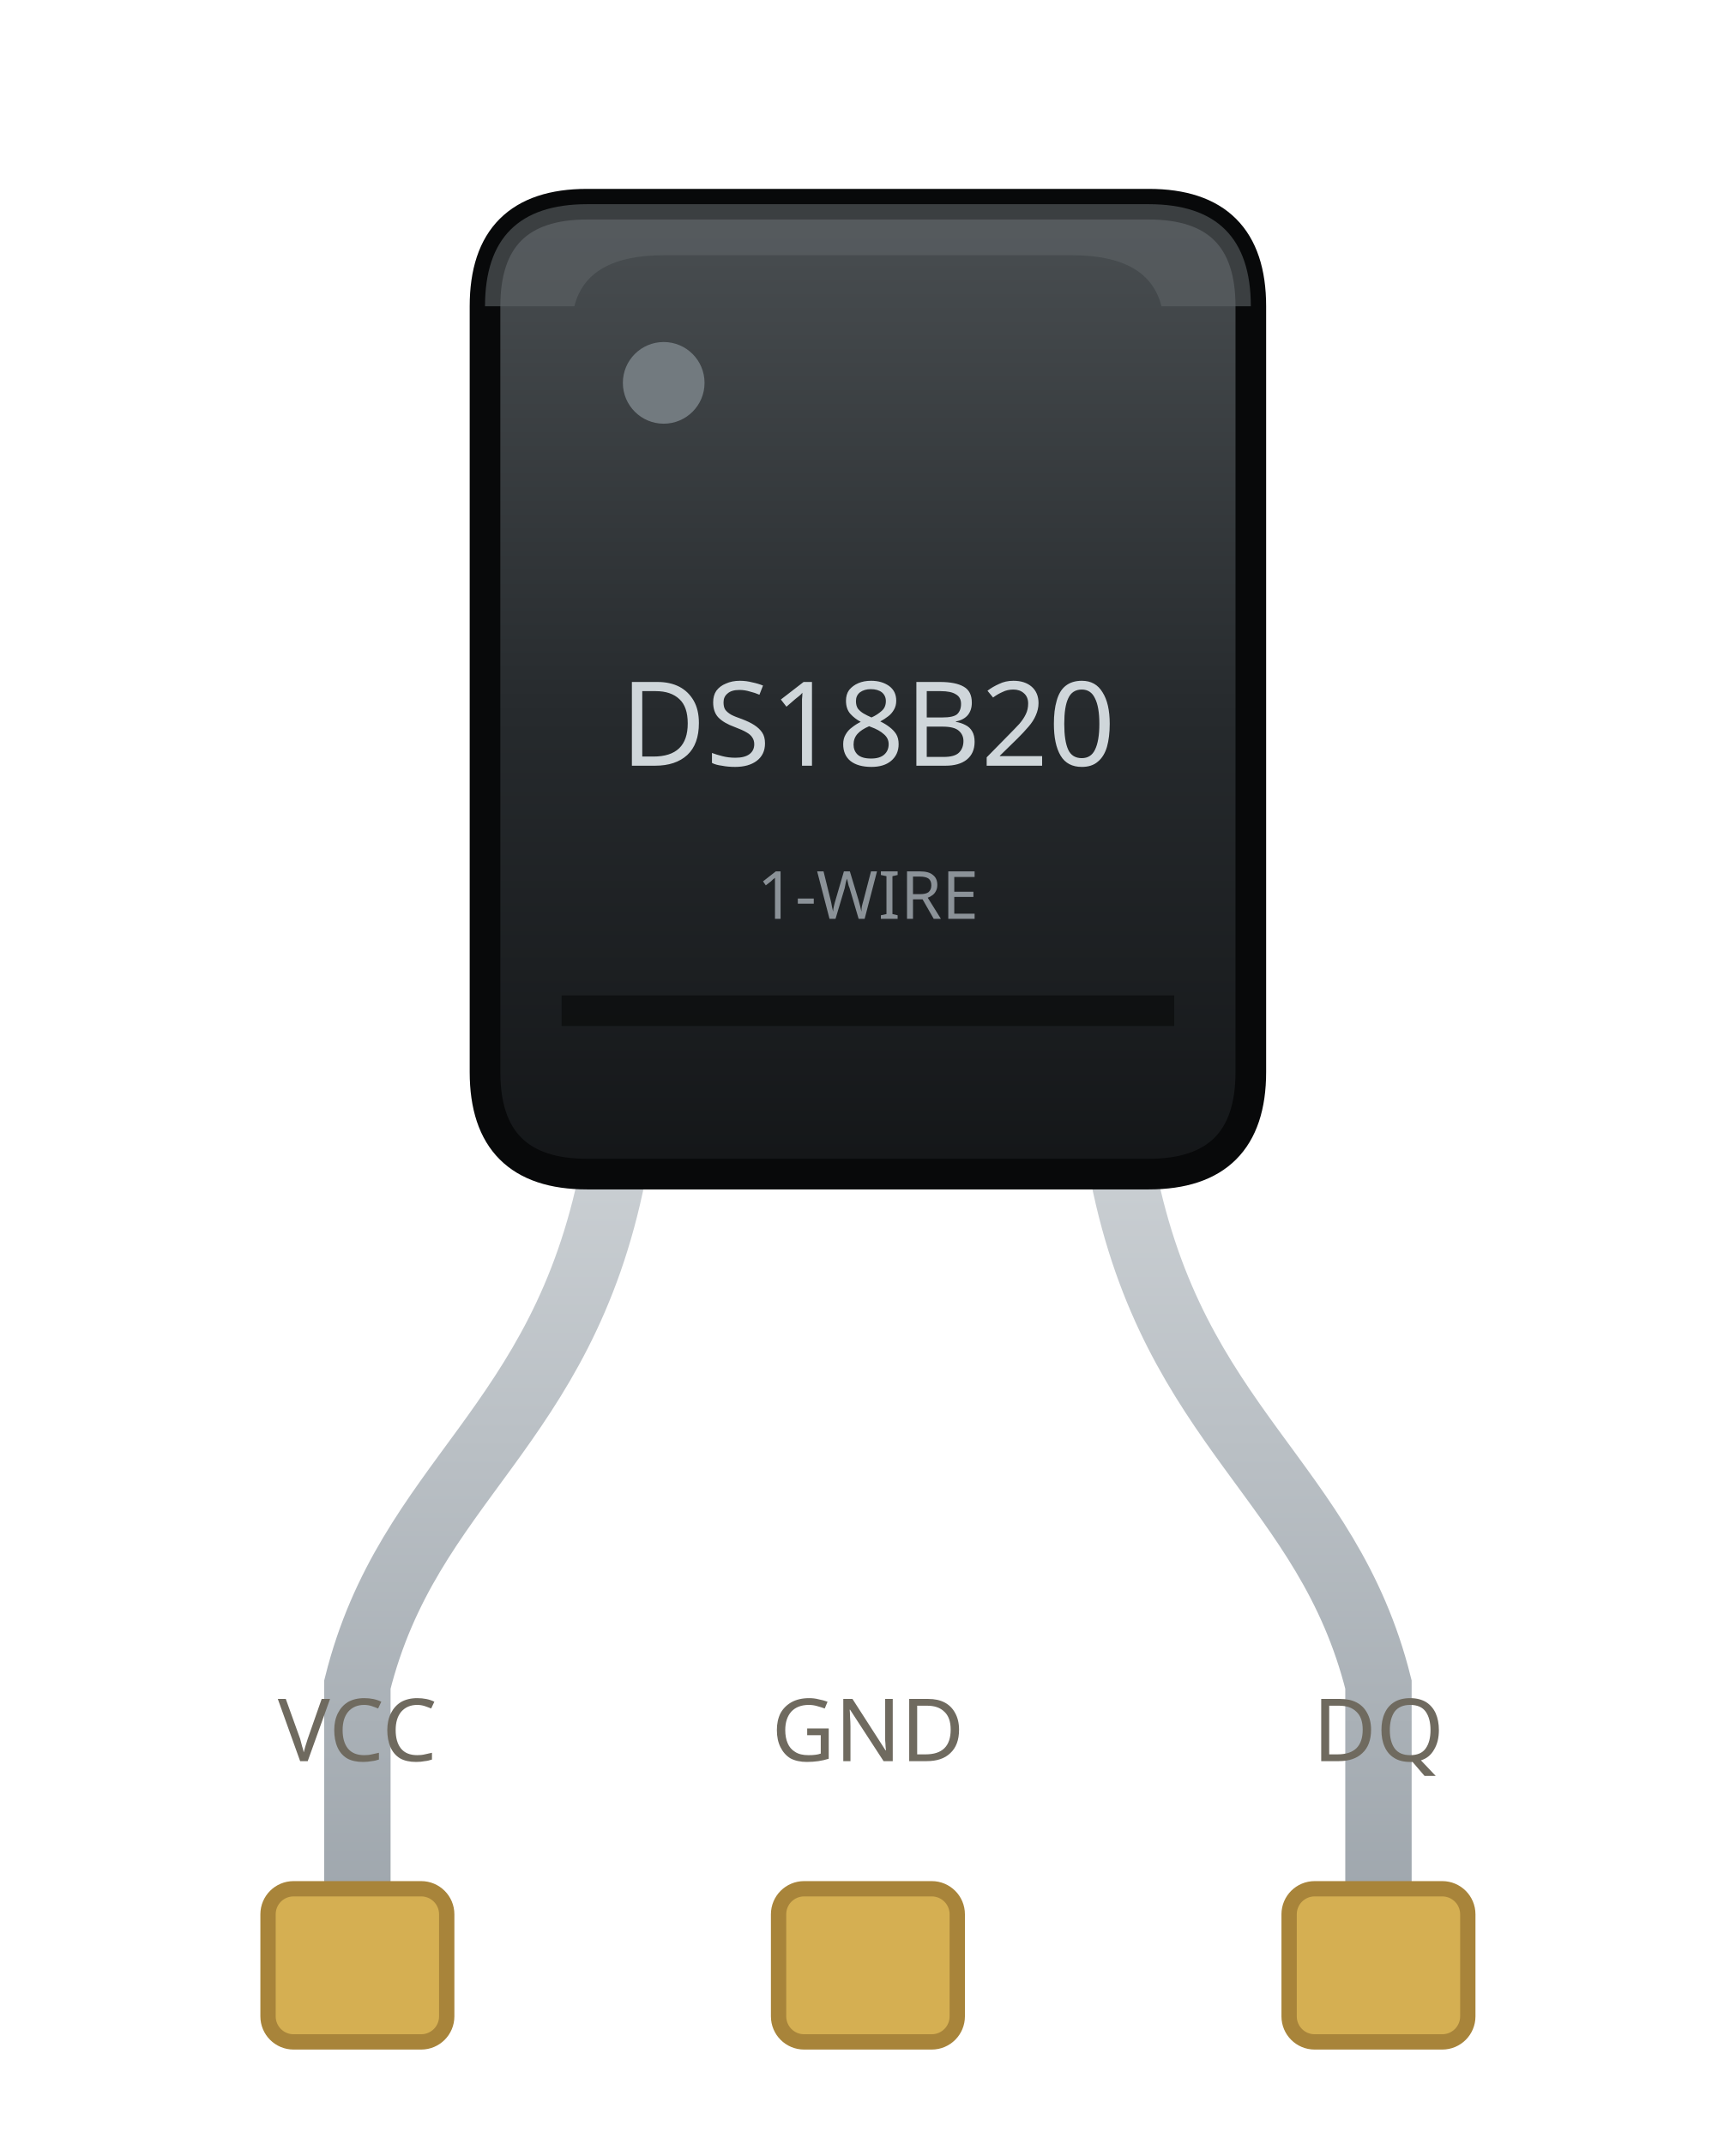
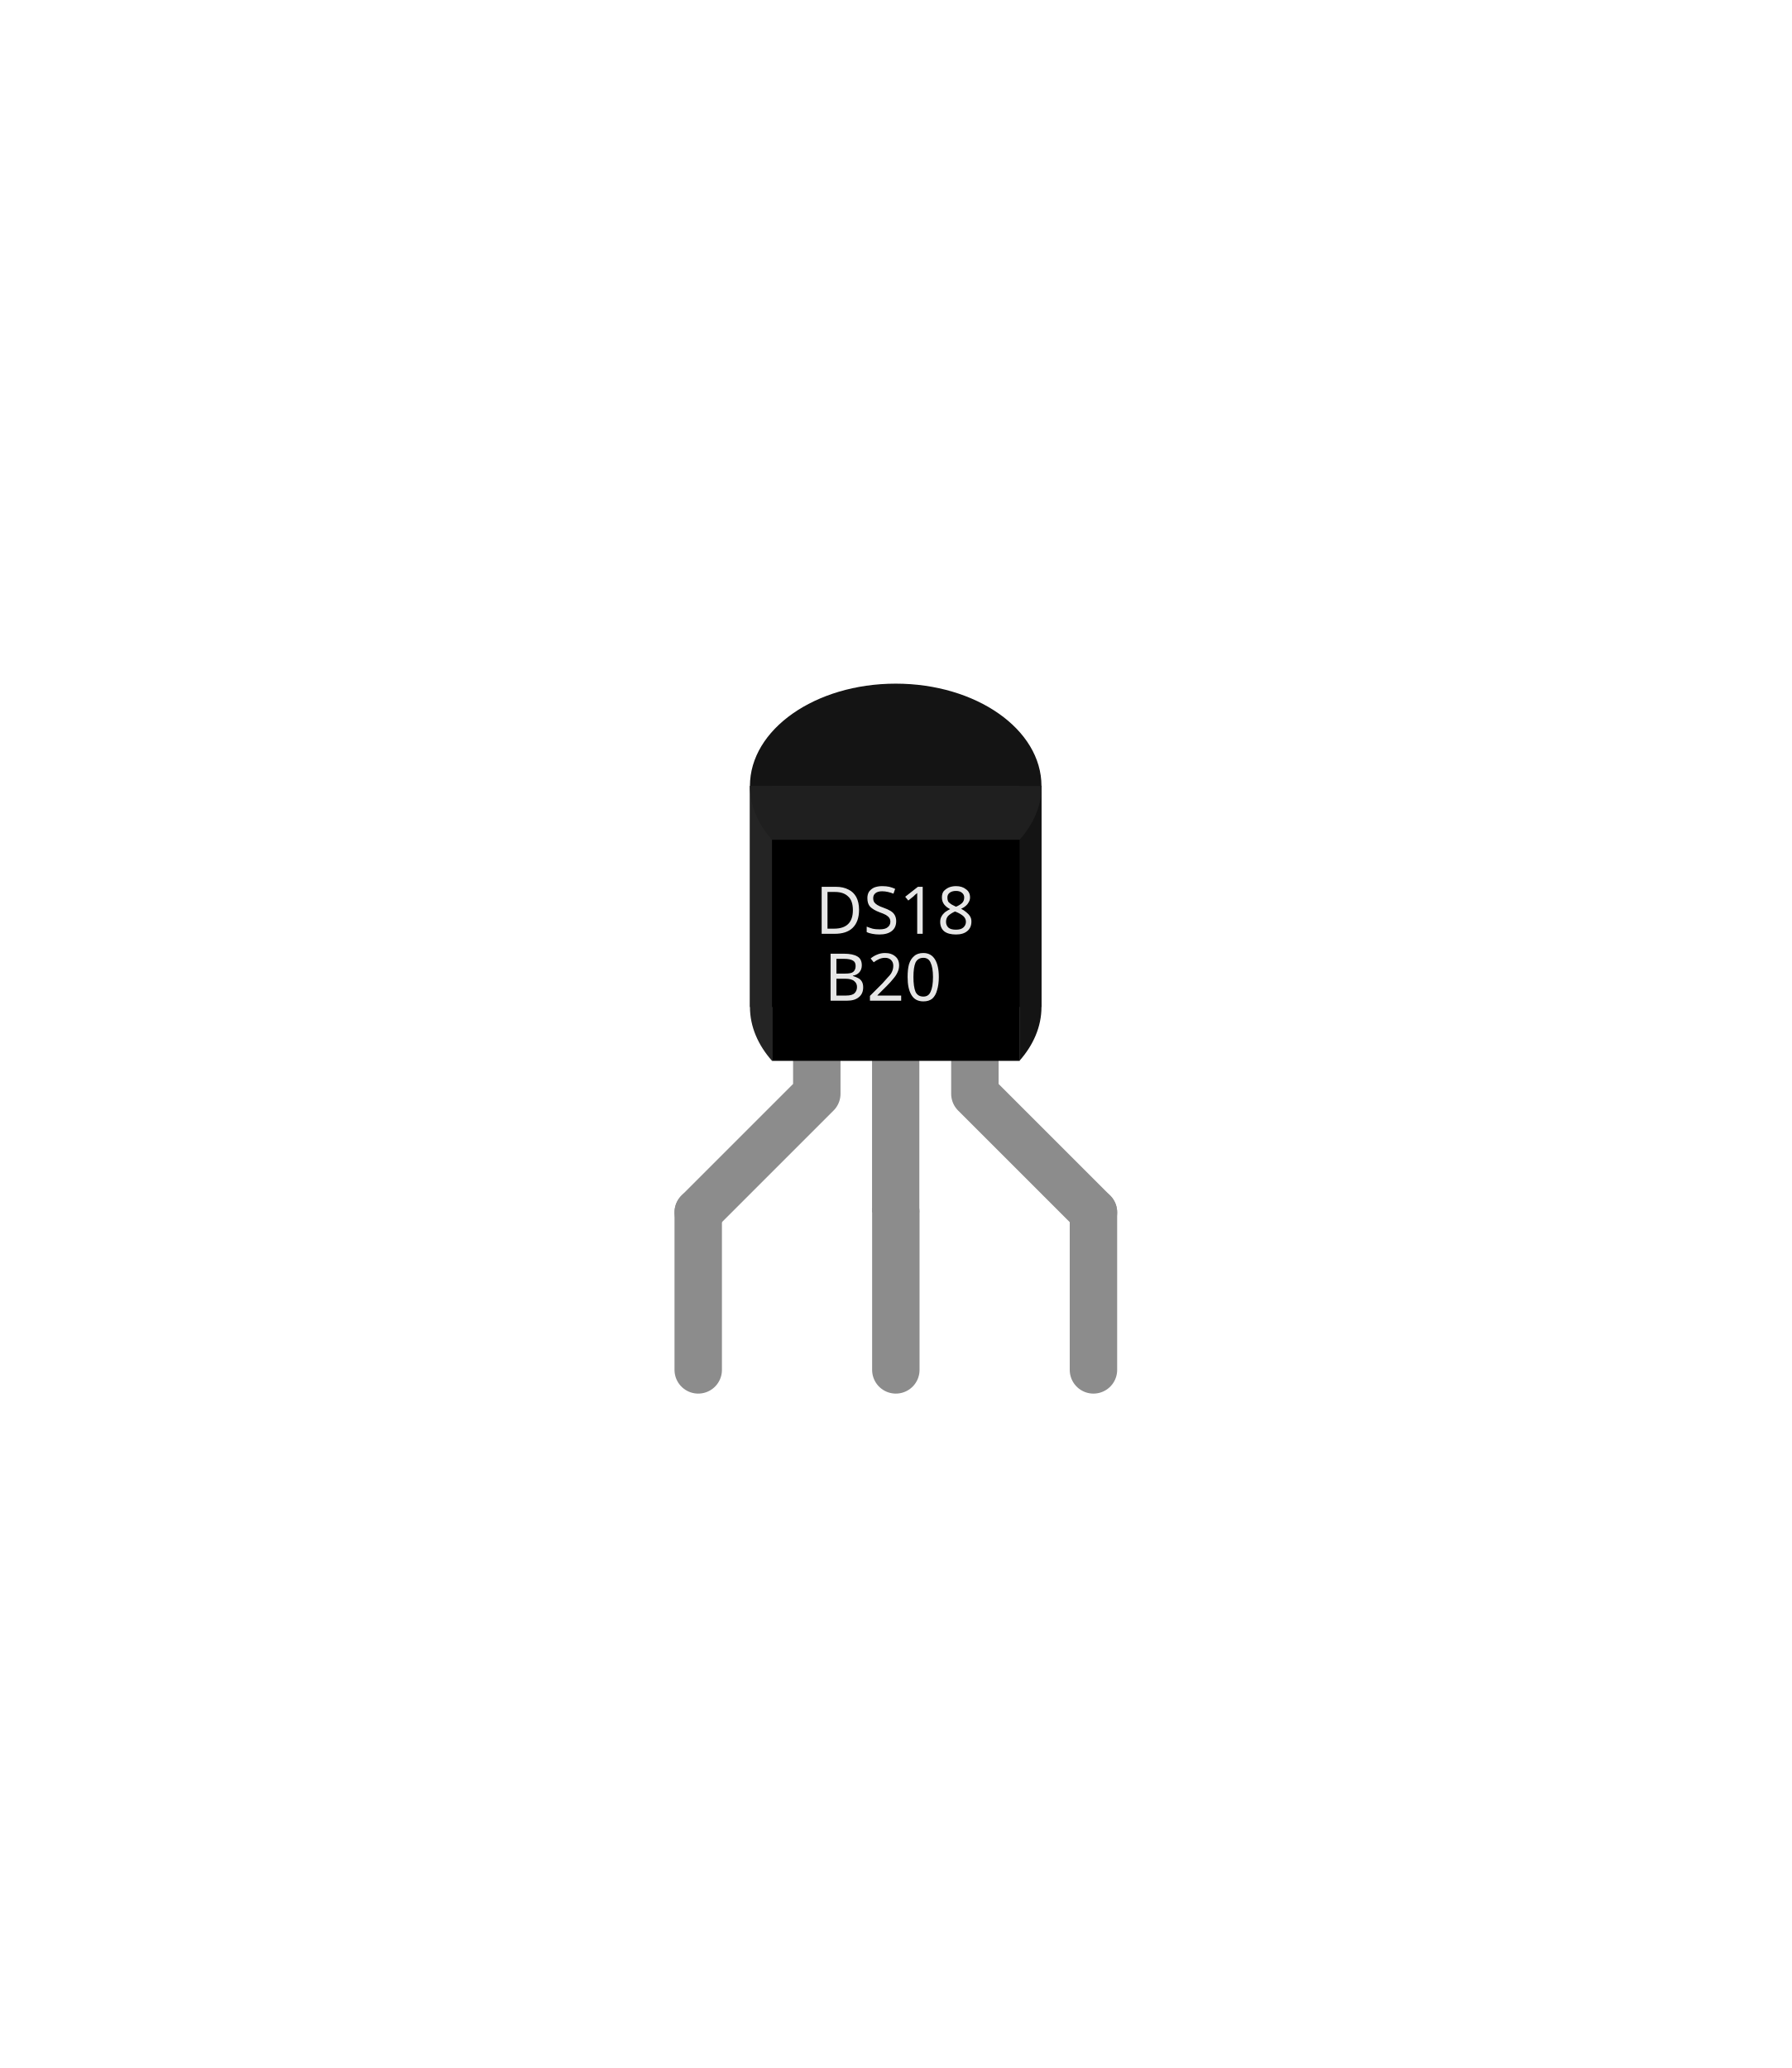
- <svg xmlns="http://www.w3.org/2000/svg" viewBox="-34 -36 68 84">
-   <defs>
-     <linearGradient id="to92" x1="0" y1="-28" x2="0" y2="12" gradientUnits="userSpaceOnUse">
-       <stop offset="0" stop-color="#4a4f52" />
-       <stop offset="0.5" stop-color="#262a2d" />
-       <stop offset="1" stop-color="#121416" />
-     </linearGradient>
-     <linearGradient id="leg" x1="0" y1="0" x2="0" y2="1">
-       <stop offset="0" stop-color="#c9ced2" />
-       <stop offset="1" stop-color="#9aa2a9" />
-     </linearGradient>
-   </defs>
-   <g stroke-linecap="round">
-     <path d="M-10 10 C-12 20 -18 22 -20 30 L-20 42" fill="none" stroke="url(#leg)" stroke-width="2.6" />
-     <path d="M0 12 L0 42" fill="none" stroke="url(#leg)" stroke-width="2.6" />
-     <path d="M10 10 C12 20 18 22 20 30 L20 42" fill="none" stroke="url(#leg)" stroke-width="2.6" />
-     <path d="M-15 -24 Q-15 -28 -11 -28 L11 -28 Q15 -28 15 -24 L15 6 Q15 10 11 10 L-11 10 Q-15 10 -15 6 Z" fill="url(#to92)" stroke="#08090a" stroke-width="1.2" />
-     <path d="M-15 -24 Q-15 -28 -11 -28 L11 -28 Q15 -28 15 -24 L11.5 -24 Q11 -26 8 -26 L-8 -26 Q-11 -26 -11.5 -24 Z" fill="#5d6366" opacity="0.6" />
-     <rect x="-12" y="3" width="24" height="1.2" fill="#0a0b0c" opacity="0.7" />
-     <circle cx="-8" cy="-21" r="1.6" fill="#727a7f" />
-     <text x="0" y="-6" font-family="ui-sans-serif, system-ui, sans-serif" font-size="4.6" fill="#cfd6da" text-anchor="middle">DS18B20</text>
-     <text x="0" y="0" font-family="ui-sans-serif, system-ui, sans-serif" font-size="2.6" fill="#8b9298" text-anchor="middle">1-WIRE</text>
-     <g fill="#d5af52" stroke="#a8843a" stroke-width="0.6">
-       <rect x="-23.5" y="38" width="7" height="6" rx="1" />
-       <rect x="-3.5" y="38" width="7" height="6" rx="1" />
-       <rect x="16.5" y="38" width="7" height="6" rx="1" />
-     </g>
-     <g fill="#6f6a5f" font-family="ui-sans-serif, system-ui, sans-serif" font-size="3.4" text-anchor="middle">
-       <text x="-20" y="33">VCC</text>
-       <text x="0" y="33">GND</text>
-       <text x="20" y="33">DQ</text>
+ <svg xmlns="http://www.w3.org/2000/svg" viewBox="-8.16 -9.42 16.32 18.84">
+   <g transform="translate(-2.16 -3.42) scale(0.2)">
+     <defs id="defs150880" />
+     <g style="display:inline" id="layer6" transform="translate(0,10.118)">
+       <g id="g213067">
+         <path style="color:#000000;fill:none;stroke:#8c8c8c;stroke-width:2.16;stroke-linecap:round;stroke-linejoin:round;stroke-miterlimit:4;stroke-opacity:1;stroke-dasharray:none;stroke-dashoffset:0;marker:none;visibility:visible;display:inline;overflow:visible;enable-background:accumulate" id="path212445" d="m 1.8,15.105 5.4,-5.4 0,-3.6" />
+         <line style="fill:none;stroke:#8c8c8c;stroke-width:2.16;stroke-linecap:round" id="connector1leg" y1="15.105" x1="1.8" y2="22.282" x2="1.8" />
+         <line style="fill:none;stroke:#8c8c8c;stroke-width:2.16;stroke-linecap:round" id="connector2leg" y1="15.105" x1="10.8" y2="22.282" x2="10.8" />
+         <line style="fill:none;stroke:#8c8c8c;stroke-width:2.16;stroke-linecap:round" id="connector3leg" y1="15.105" x1="19.8" y2="22.282" x2="19.8" />
+         <rect width="2.154" x="9.717" y="5.754" height="9.351" style="fill:#8c8c8c" id="rect9506" />
+         <rect width="13.278" x="4.155" y="-4.318" height="10.07" style="fill:#1a1a1a" id="rect9553" />
+         <path style="fill:#141414" id="path9555" d="m 16.428,-4.318 v 2.453 8.228 1.843 c 0.633,-0.714 1.005,-1.554 1.005,-2.453 l 0,0 V -4.318 h -1.005 z" />
+         <path style="fill:#242424" id="path9557" d="m 5.161,-4.318 h -1.005 V 5.752 l 0,0 c 0,0.899 0.373,1.739 1.005,2.453 V 6.362 -1.865 -4.318 z" />
+         <path style="fill:#1f1f1f" id="path9559" d="m 4.155,-4.318 0,0 c 0,0.899 0.373,1.74 1.005,2.453 H 16.436 c 0.632,-0.713 1.005,-1.554 1.005,-2.453 l 0,0 H 4.155 z" />
+         <path style="fill:#141414" id="path9561" d="m 10.795,-8.977 c -3.668,0 -6.64,2.086 -6.64,4.661 H 17.433 c 0,-2.575 -2.97,-4.661 -6.638,-4.661 z" />
+         <path style="color:#000000;fill:none;stroke:#8c8c8c;stroke-width:2.16;stroke-linecap:round;stroke-linejoin:round;stroke-miterlimit:4;stroke-opacity:1;stroke-dasharray:none;stroke-dashoffset:0;marker:none;visibility:visible;display:inline;overflow:visible;enable-background:accumulate" id="path212957" d="m 19.8,15.105 -5.4,-5.4 0,-3.6" />
+         <rect width="11.276" x="5.161" y="-1.865" height="10.07" id="rect9563" />
+         <g style="font-size:3px;fill:#e6e6e6;font-family:OCRA" id="label0">
+           <text x="10.758" y="2.417" style="font-style:normal;font-variant:normal;font-weight:normal;font-stretch:normal;text-align:center;text-anchor:middle;font-family:OCR A Std;-inkscape-font-specification:OCR A Std" id="tspan150901">DS18</text>
+         </g>
+         <g style="font-size:3px;fill:#e6e6e6;font-family:OCRA" id="label0_1_">
+           <text x="7.53" y="5.464" style="font-style:normal;font-variant:normal;font-weight:normal;font-stretch:normal;font-family:OCR A Std;-inkscape-font-specification:OCR A Std" id="tspan150907">B20</text>
+         </g>
+         <path style="color:#000000;fill:none;stroke:#8c8c8c;stroke-width:2.16;stroke-linecap:round;stroke-linejoin:miter;stroke-miterlimit:4;stroke-opacity:0;stroke-dasharray:none;stroke-dashoffset:0;marker:none;visibility:visible;display:inline;overflow:visible;enable-background:accumulate" id="connector1pin" d="m 1.8,32.4 0,1.8" transform="translate(-1.3401714e-7,-10.118)" />
+         <path style="color:#000000;fill:none;stroke:#8c8c8c;stroke-width:2.16;stroke-linecap:round;stroke-linejoin:miter;stroke-miterlimit:4;stroke-opacity:0;stroke-dasharray:none;stroke-dashoffset:0;marker:none;visibility:visible;display:inline;overflow:visible;enable-background:accumulate" id="connector2pin" d="m 10.8,32.4 0,1.8" transform="translate(-1.3401714e-7,-10.118)" />
+         <path style="color:#000000;fill:none;stroke:#8c8c8c;stroke-width:2.16;stroke-linecap:round;stroke-linejoin:miter;stroke-miterlimit:4;stroke-opacity:0;stroke-dasharray:none;stroke-dashoffset:0;marker:none;visibility:visible;display:inline;overflow:visible;enable-background:accumulate" id="connector3pin" d="m 19.8,32.4 0,1.8" transform="translate(-1.3401714e-7,-10.118)" />
+       </g>
    </g>
  </g>
</svg>
